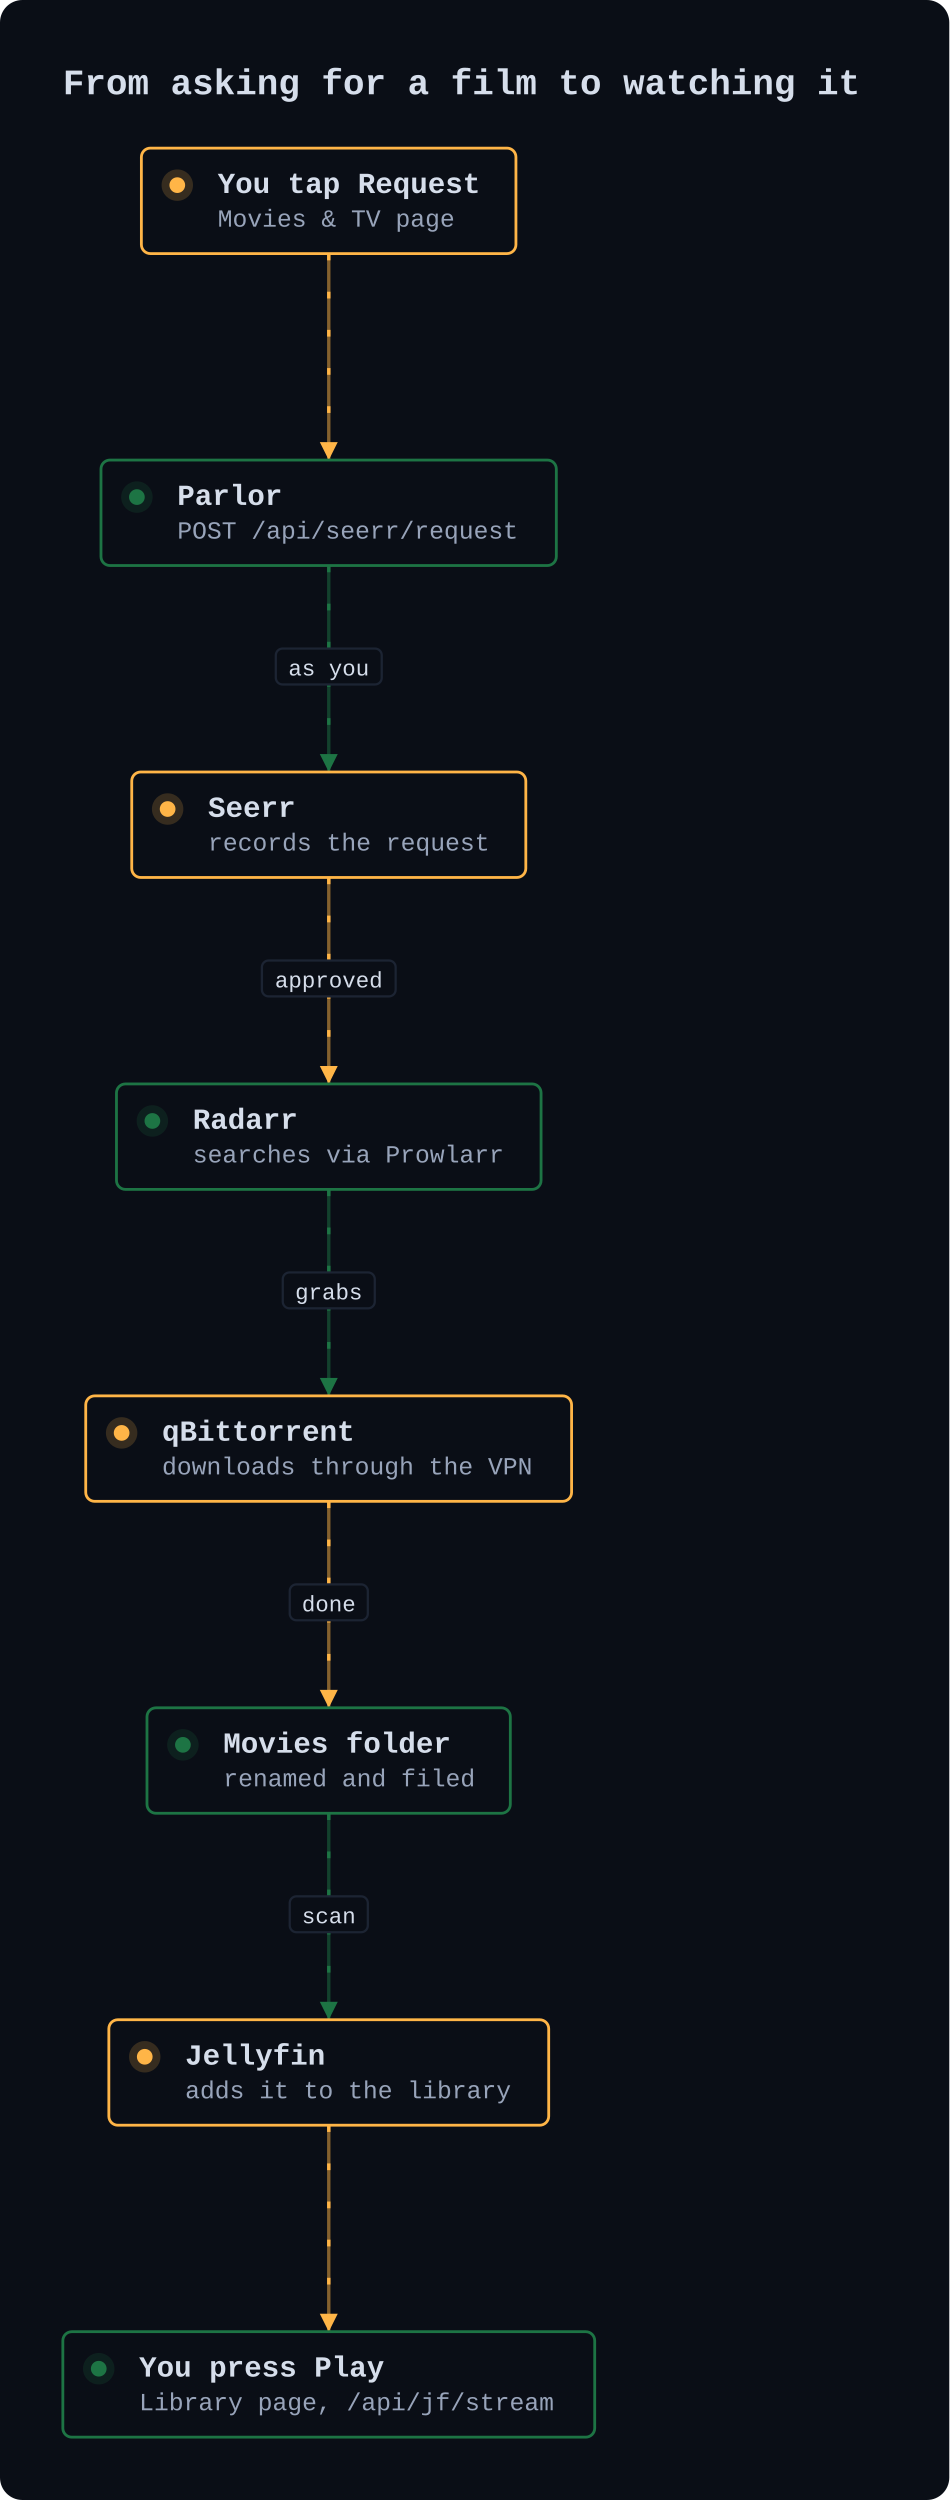
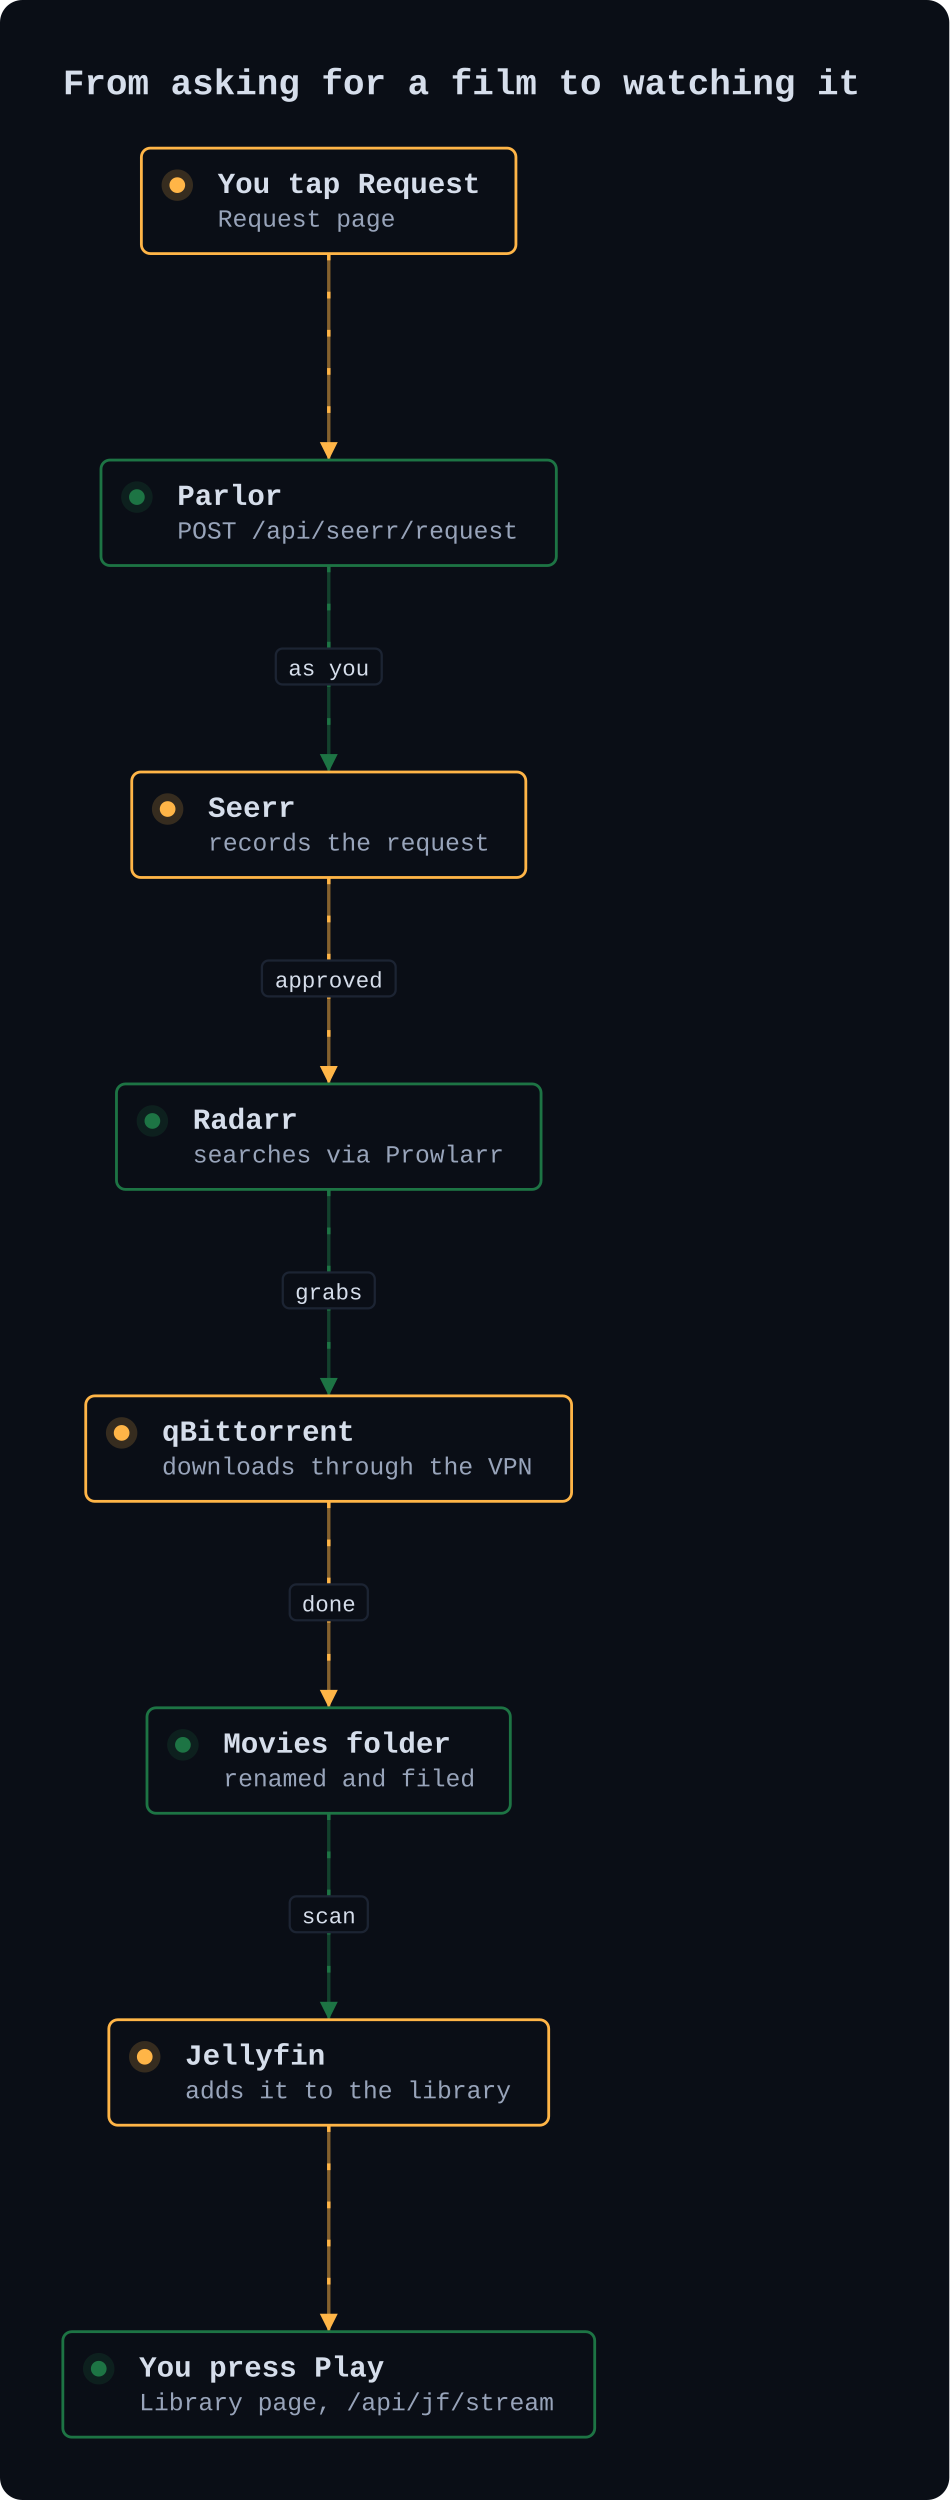
<svg xmlns="http://www.w3.org/2000/svg" viewBox="0 0 423 1114" width="423" height="1114" role="img" aria-labelledby="t d" font-family="ui-monospace,SFMono-Regular,Menlo,Consolas,'Liberation Mono',monospace">
  <style>.f{animation:f 1.7s linear infinite}@keyframes f{to{stroke-dashoffset:-17}}@media (prefers-reduced-motion:reduce){.f{animation:none}}</style>
  <rect width="423" height="1114" rx="10" fill="#0a0e16" />
  <text x="28" y="42" font-size="16" font-weight="700" fill="#d6deeb">From asking for a film to watching it</text>
  <path d="M146.5 113C146.5 159 146.5 159 146.5 205" fill="none" stroke="#FFB547" stroke-opacity=".5" stroke-width="1.5" />
  <path class="f" d="M146.5 113C146.5 159 146.5 159 146.5 205" fill="none" stroke="#FFB547" stroke-width="1.5" stroke-dasharray="3 14" />
  <path d="M146.5 205 L142.5 197 L150.5 197Z" fill="#FFB547" />
  <path d="M146.5 252C146.5 298 146.5 298 146.5 344" fill="none" stroke="#1D7444" stroke-opacity=".5" stroke-width="1.5" />
  <path class="f" d="M146.5 252C146.5 298 146.5 298 146.5 344" fill="none" stroke="#1D7444" stroke-width="1.5" stroke-dasharray="3 14" />
  <path d="M146.5 344 L142.5 336 L150.5 336Z" fill="#1D7444" />
  <rect x="122.9" y="289" width="47.2" height="16" rx="3" fill="#0a0e16" stroke="#1c2433" />
  <text x="146.5" y="301" font-size="10" text-anchor="middle" fill="#d6deeb">as you</text>
  <path d="M146.5 391C146.5 437 146.5 437 146.5 483" fill="none" stroke="#FFB547" stroke-opacity=".5" stroke-width="1.5" />
  <path class="f" d="M146.5 391C146.5 437 146.5 437 146.5 483" fill="none" stroke="#FFB547" stroke-width="1.5" stroke-dasharray="3 14" />
  <path d="M146.5 483 L142.5 475 L150.5 475Z" fill="#FFB547" />
  <rect x="116.7" y="428" width="59.6" height="16" rx="3" fill="#0a0e16" stroke="#1c2433" />
  <text x="146.5" y="440" font-size="10" text-anchor="middle" fill="#d6deeb">approved</text>
  <path d="M146.5 530C146.5 576 146.5 576 146.5 622" fill="none" stroke="#1D7444" stroke-opacity=".5" stroke-width="1.5" />
  <path class="f" d="M146.5 530C146.5 576 146.5 576 146.5 622" fill="none" stroke="#1D7444" stroke-width="1.5" stroke-dasharray="3 14" />
  <path d="M146.5 622 L142.5 614 L150.5 614Z" fill="#1D7444" />
  <rect x="126" y="567" width="41" height="16" rx="3" fill="#0a0e16" stroke="#1c2433" />
  <text x="146.5" y="579" font-size="10" text-anchor="middle" fill="#d6deeb">grabs</text>
  <path d="M146.5 669C146.5 715 146.5 715 146.5 761" fill="none" stroke="#FFB547" stroke-opacity=".5" stroke-width="1.5" />
  <path class="f" d="M146.5 669C146.5 715 146.5 715 146.5 761" fill="none" stroke="#FFB547" stroke-width="1.5" stroke-dasharray="3 14" />
  <path d="M146.5 761 L142.5 753 L150.5 753Z" fill="#FFB547" />
  <rect x="129.1" y="706" width="34.8" height="16" rx="3" fill="#0a0e16" stroke="#1c2433" />
  <text x="146.5" y="718" font-size="10" text-anchor="middle" fill="#d6deeb">done</text>
  <path d="M146.5 808C146.5 854 146.5 854 146.5 900" fill="none" stroke="#1D7444" stroke-opacity=".5" stroke-width="1.5" />
  <path class="f" d="M146.5 808C146.5 854 146.5 854 146.5 900" fill="none" stroke="#1D7444" stroke-width="1.5" stroke-dasharray="3 14" />
  <path d="M146.5 900 L142.5 892 L150.5 892Z" fill="#1D7444" />
  <rect x="129.1" y="845" width="34.8" height="16" rx="3" fill="#0a0e16" stroke="#1c2433" />
  <text x="146.5" y="857" font-size="10" text-anchor="middle" fill="#d6deeb">scan</text>
  <path d="M146.5 947C146.5 993 146.5 993 146.5 1039" fill="none" stroke="#FFB547" stroke-opacity=".5" stroke-width="1.5" />
  <path class="f" d="M146.5 947C146.5 993 146.5 993 146.5 1039" fill="none" stroke="#FFB547" stroke-width="1.5" stroke-dasharray="3 14" />
  <path d="M146.5 1039 L142.5 1031 L150.5 1031Z" fill="#FFB547" />
  <rect x="63" y="66" width="166.9" height="47" rx="4" fill="#0a0e16" stroke="#FFB547" stroke-width="1.25" />
  <circle cx="79" cy="82.5" r="7" fill="#FFB547" opacity=".18" />
  <circle cx="79" cy="82.5" r="3.5" fill="#FFB547" />
  <text x="97" y="86" font-size="13" font-weight="600" fill="#d6deeb">You tap Request</text>
-   <text x="97" y="101" font-size="11" fill="#98a4ba">Movies &amp; TV page</text>
+   <text x="97" y="101" font-size="11" fill="#98a4ba">Request page</text>
  <rect x="45" y="205" width="202.9" height="47" rx="4" fill="#0a0e16" stroke="#1D7444" stroke-width="1.25" />
  <circle cx="61" cy="221.5" r="7" fill="#1D7444" opacity=".18" />
  <circle cx="61" cy="221.5" r="3.5" fill="#1D7444" />
  <text x="79" y="225" font-size="13" font-weight="600" fill="#d6deeb">Parlor</text>
  <text x="79" y="240" font-size="11" fill="#98a4ba">POST /api/seerr/request</text>
  <rect x="58.7" y="344" width="175.6" height="47" rx="4" fill="#0a0e16" stroke="#FFB547" stroke-width="1.25" />
  <circle cx="74.7" cy="360.5" r="7" fill="#FFB547" opacity=".18" />
  <circle cx="74.7" cy="360.5" r="3.5" fill="#FFB547" />
  <text x="92.7" y="364" font-size="13" font-weight="600" fill="#d6deeb">Seerr</text>
  <text x="92.7" y="379" font-size="11" fill="#98a4ba">records the request</text>
  <rect x="51.9" y="483" width="189.2" height="47" rx="4" fill="#0a0e16" stroke="#1D7444" stroke-width="1.25" />
  <circle cx="67.9" cy="499.5" r="7" fill="#1D7444" opacity=".18" />
  <circle cx="67.9" cy="499.5" r="3.5" fill="#1D7444" />
  <text x="85.9" y="503" font-size="13" font-weight="600" fill="#d6deeb">Radarr</text>
  <text x="85.9" y="518" font-size="11" fill="#98a4ba">searches via Prowlarr</text>
  <rect x="38.2" y="622" width="216.5" height="47" rx="4" fill="#0a0e16" stroke="#FFB547" stroke-width="1.25" />
  <circle cx="54.2" cy="638.5" r="7" fill="#FFB547" opacity=".18" />
  <circle cx="54.2" cy="638.5" r="3.5" fill="#FFB547" />
  <text x="72.2" y="642" font-size="13" font-weight="600" fill="#d6deeb">qBittorrent</text>
  <text x="72.2" y="657" font-size="11" fill="#98a4ba">downloads through the VPN</text>
  <rect x="65.5" y="761" width="161.9" height="47" rx="4" fill="#0a0e16" stroke="#1D7444" stroke-width="1.25" />
  <circle cx="81.5" cy="777.5" r="7" fill="#1D7444" opacity=".18" />
  <circle cx="81.5" cy="777.5" r="3.5" fill="#1D7444" />
  <text x="99.5" y="781" font-size="13" font-weight="600" fill="#d6deeb">Movies folder</text>
  <text x="99.5" y="796" font-size="11" fill="#98a4ba">renamed and filed</text>
  <rect x="48.5" y="900" width="196" height="47" rx="4" fill="#0a0e16" stroke="#FFB547" stroke-width="1.25" />
  <circle cx="64.5" cy="916.5" r="7" fill="#FFB547" opacity=".18" />
  <circle cx="64.5" cy="916.5" r="3.5" fill="#FFB547" />
  <text x="82.5" y="920" font-size="13" font-weight="600" fill="#d6deeb">Jellyfin</text>
  <text x="82.5" y="935" font-size="11" fill="#98a4ba">adds it to the library</text>
  <rect x="28" y="1039" width="237" height="47" rx="4" fill="#0a0e16" stroke="#1D7444" stroke-width="1.25" />
  <circle cx="44" cy="1055.5" r="7" fill="#1D7444" opacity=".18" />
  <circle cx="44" cy="1055.5" r="3.5" fill="#1D7444" />
  <text x="62" y="1059" font-size="13" font-weight="600" fill="#d6deeb">You press Play</text>
  <text x="62" y="1074" font-size="11" fill="#98a4ba">Library page, /api/jf/stream</text>
</svg>
